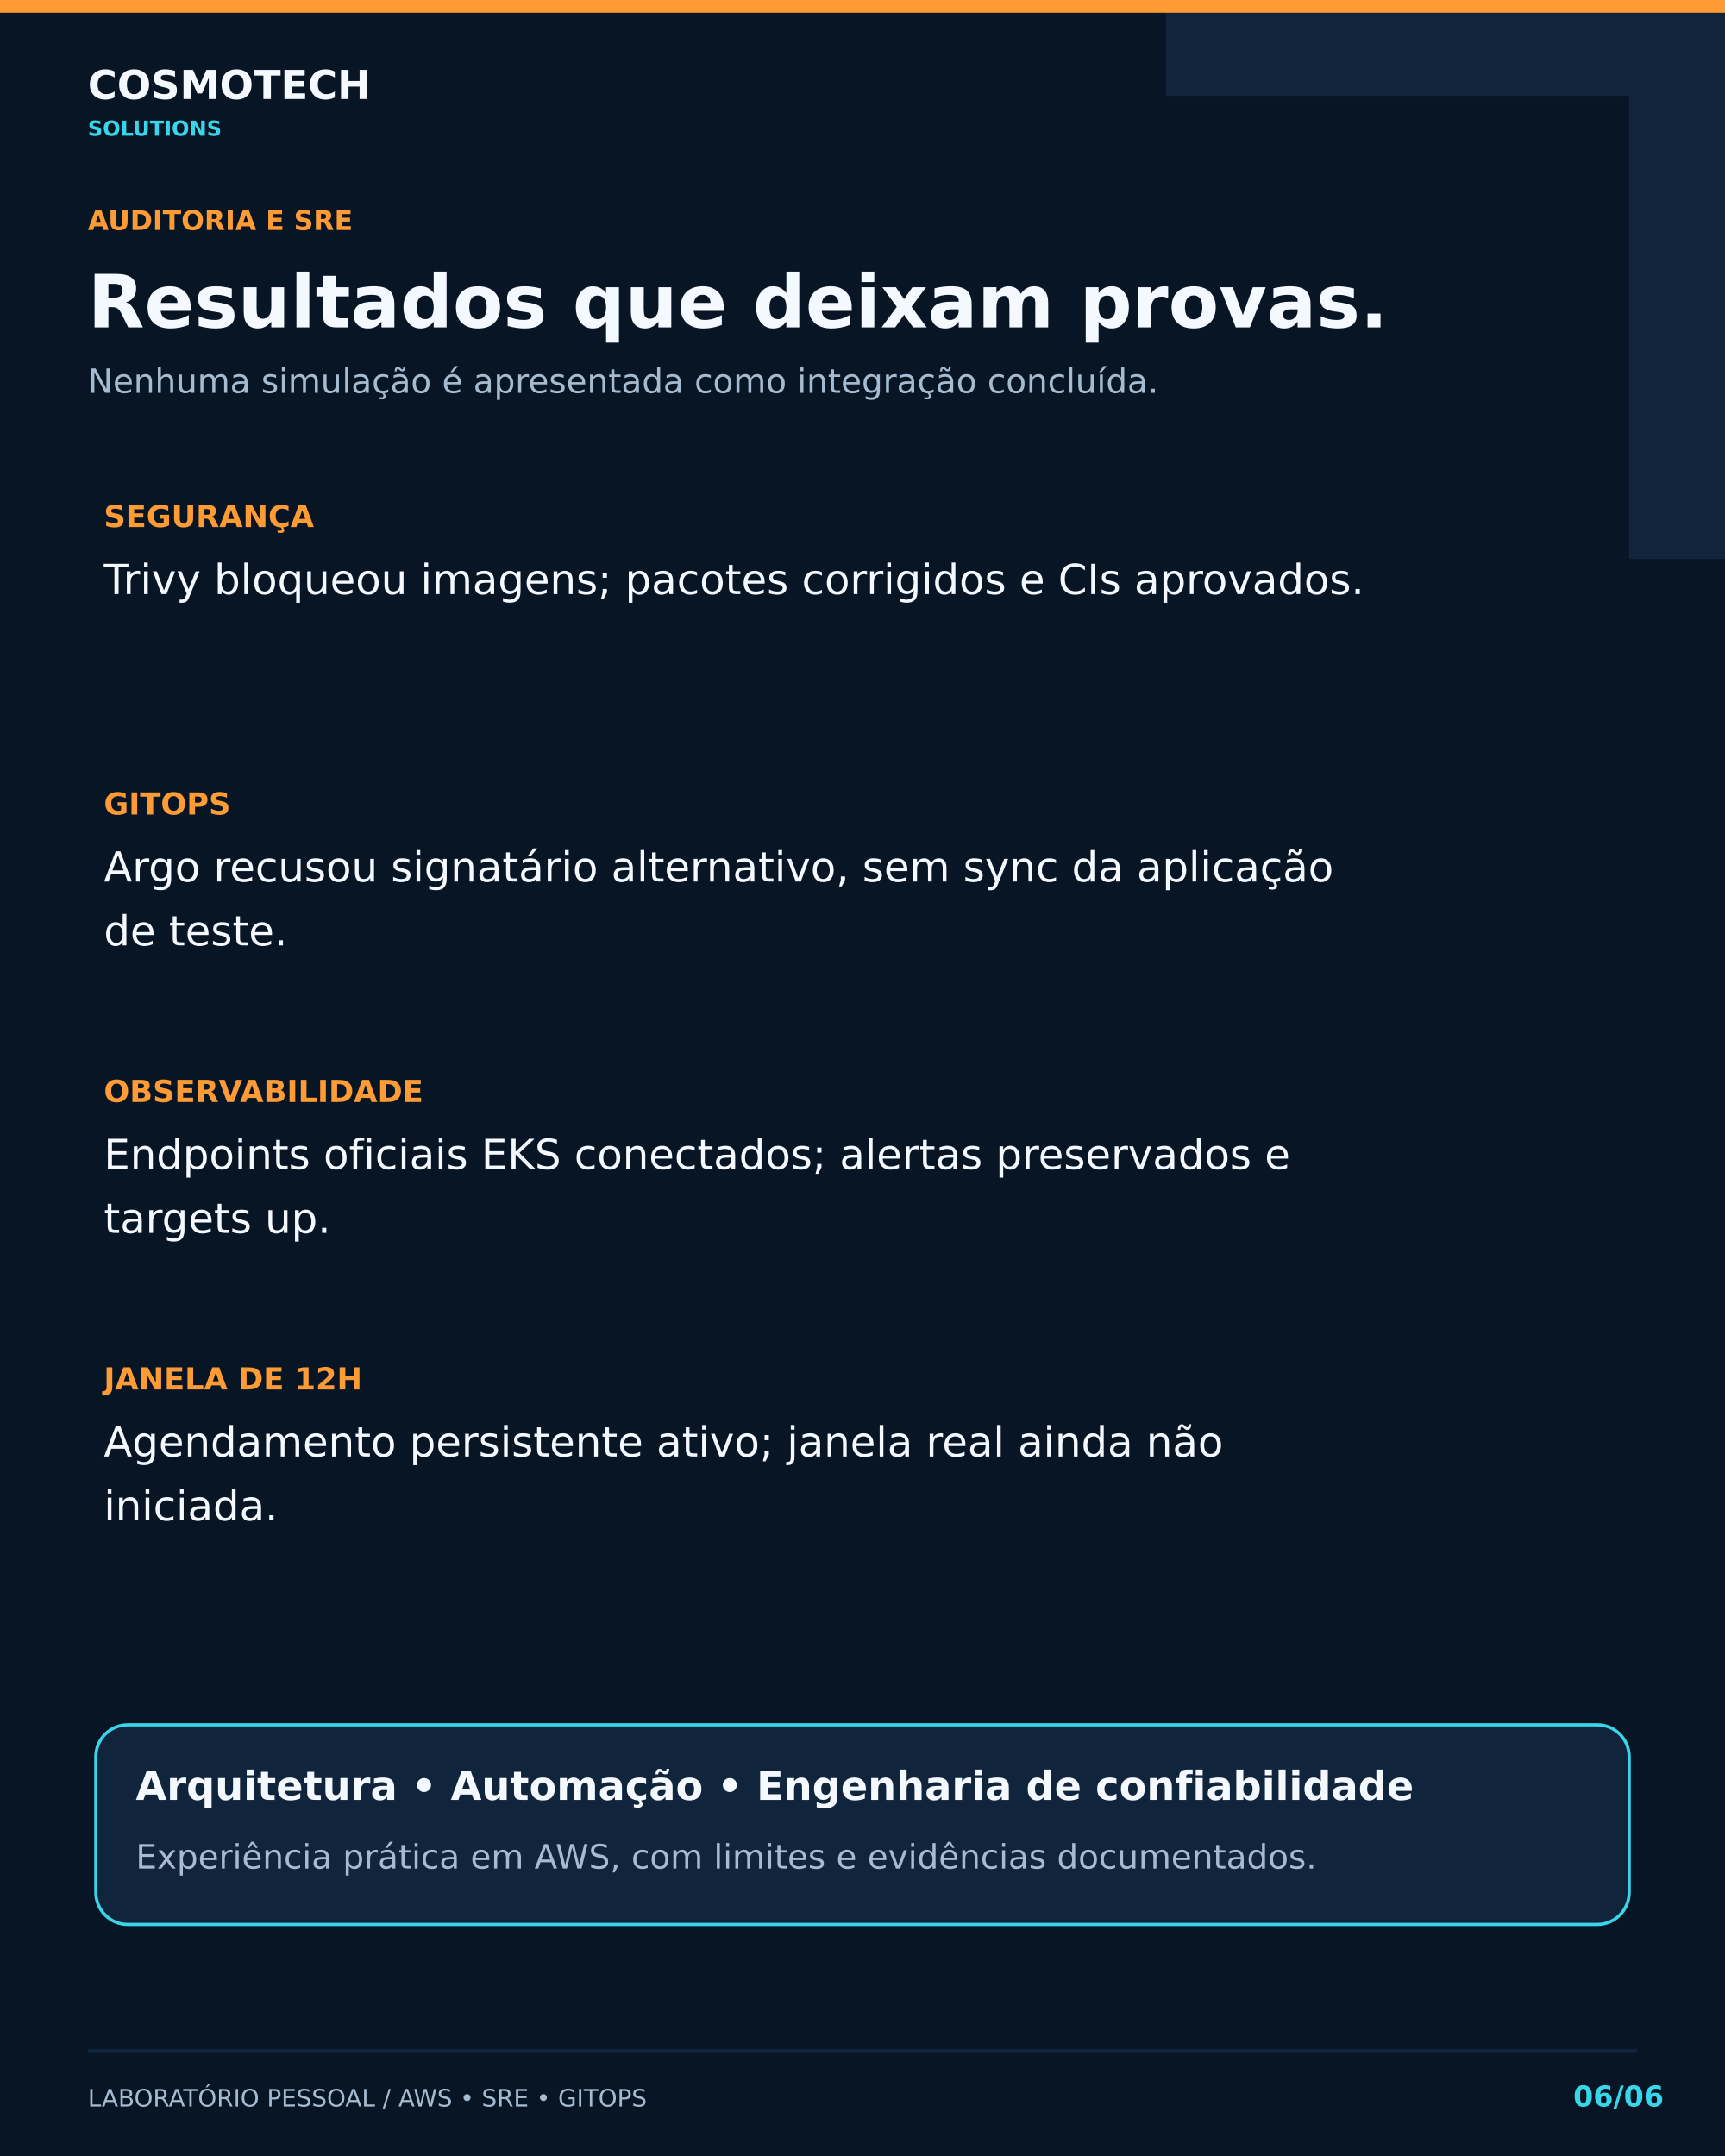
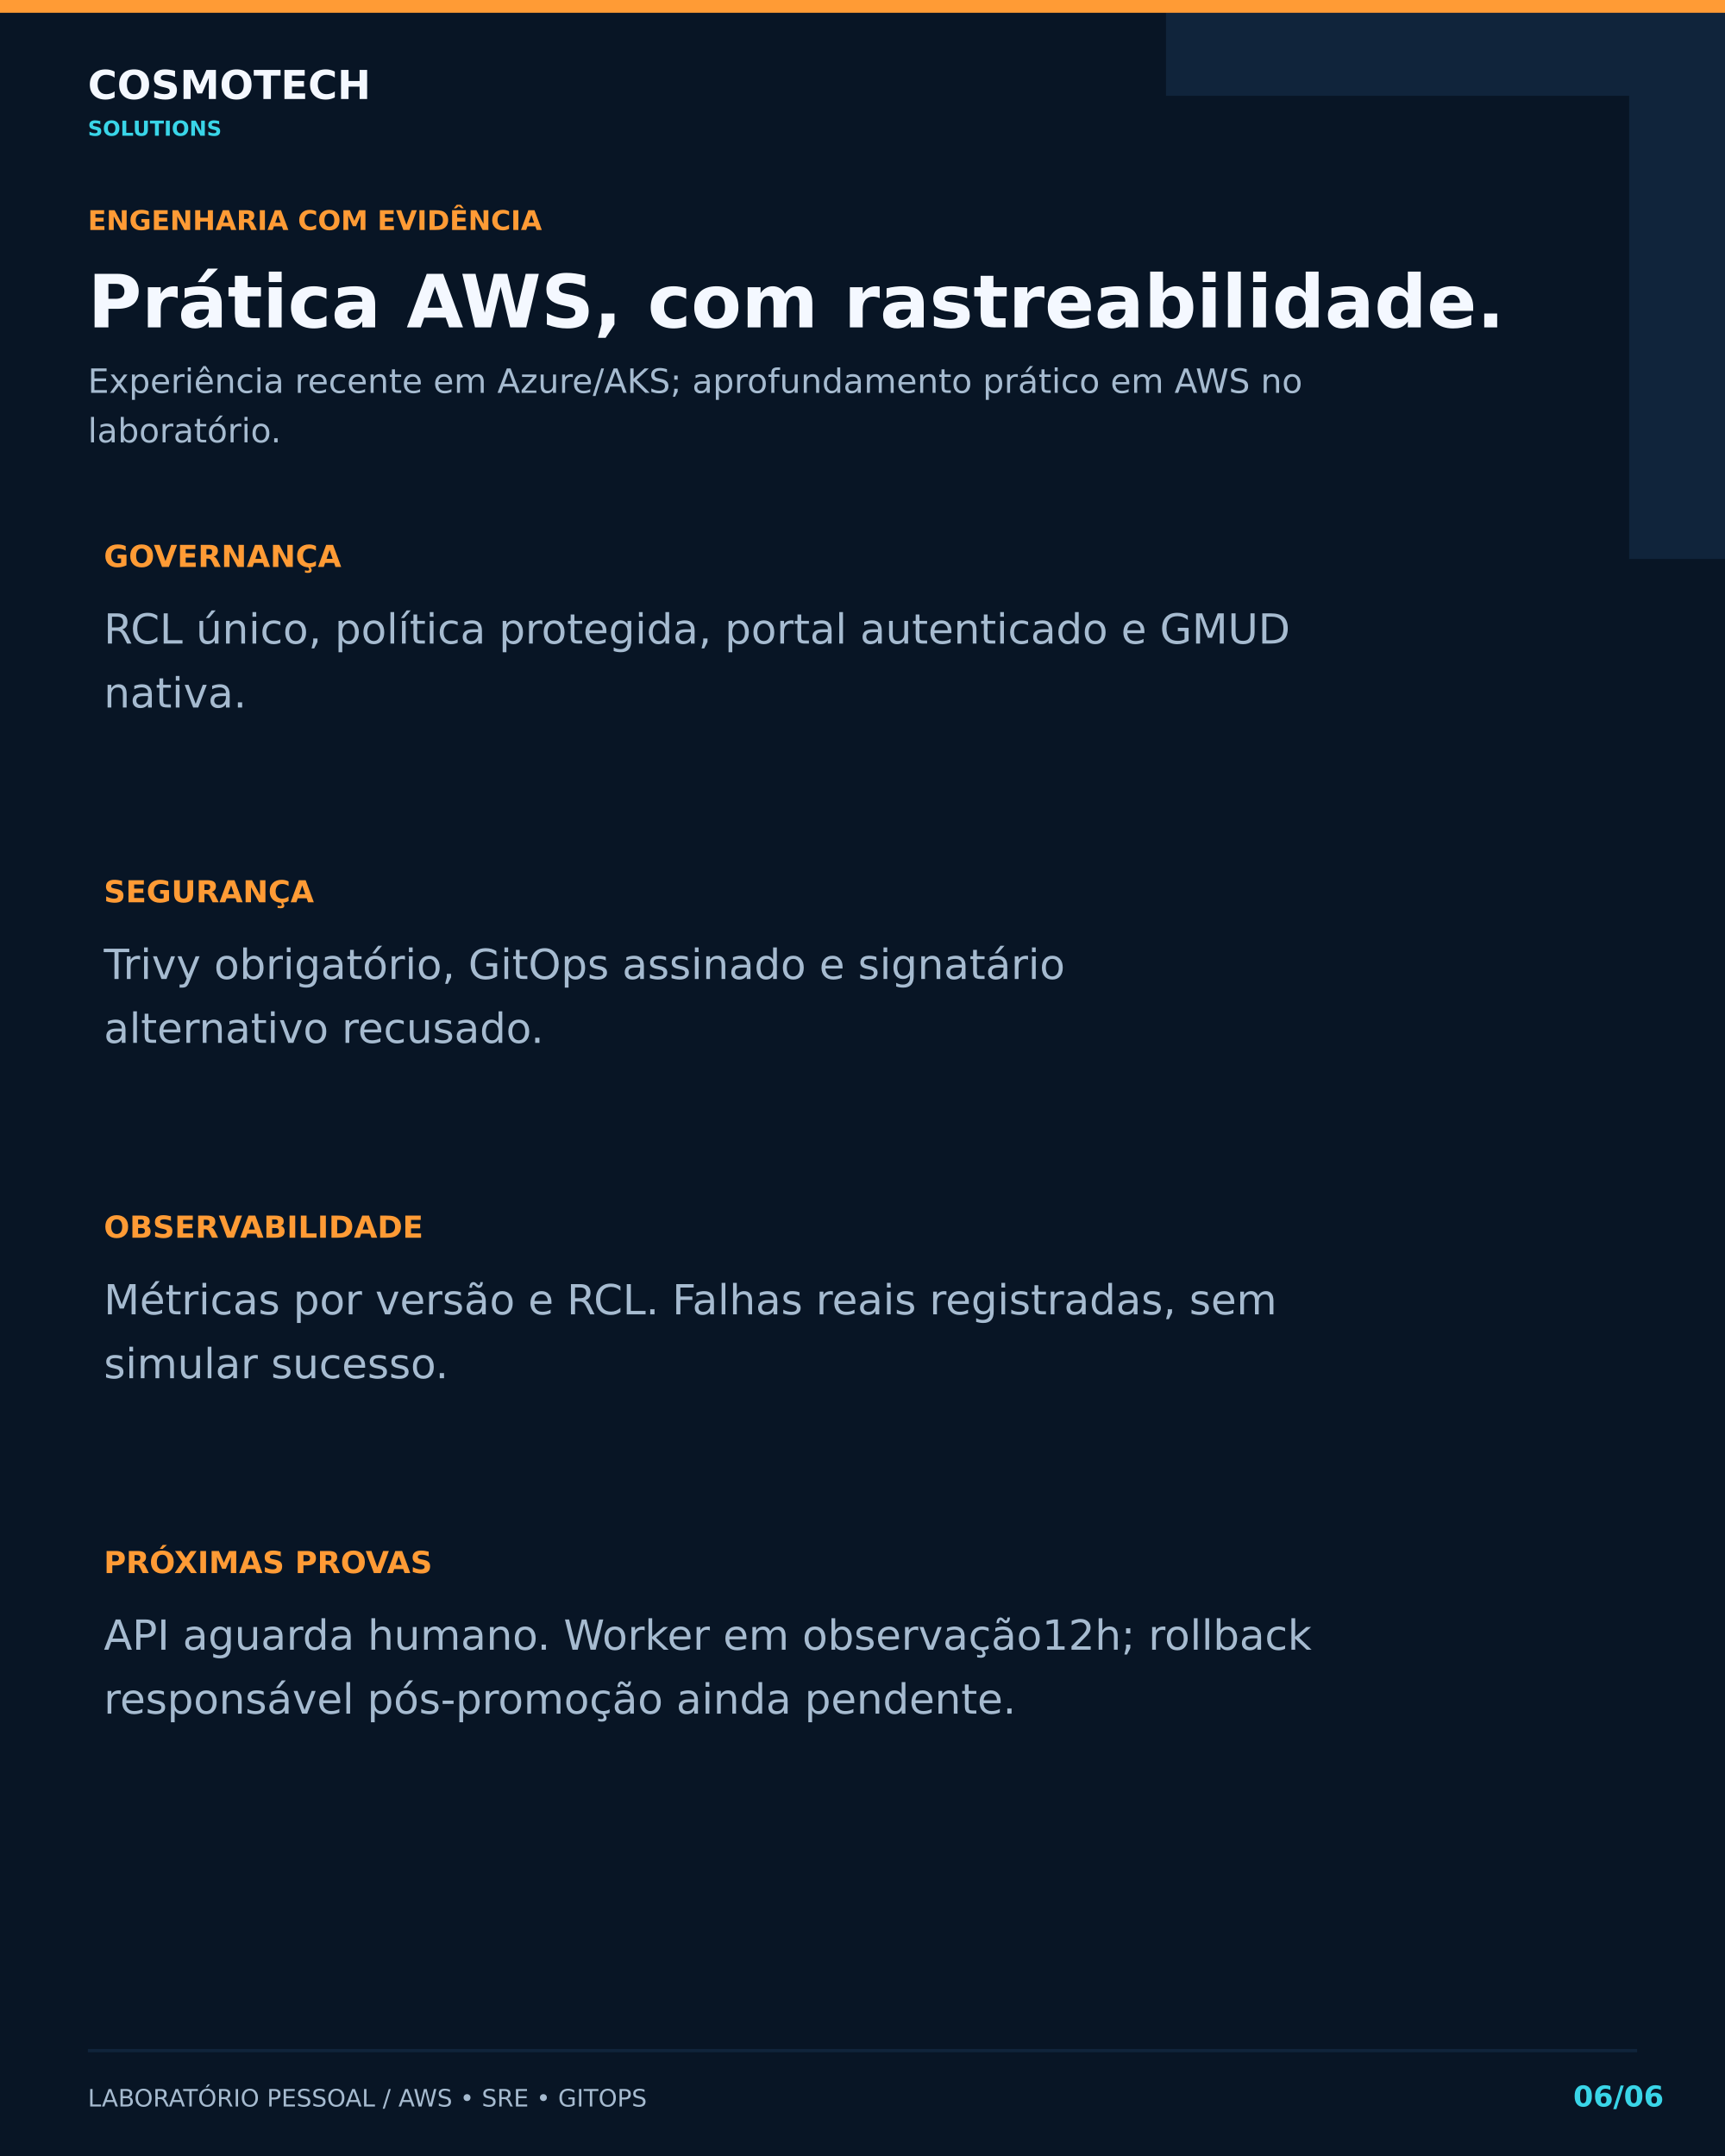
<svg xmlns="http://www.w3.org/2000/svg" width="1080" height="1350" viewBox="0 0 1080 1350">
  <defs>
    <marker id="arrow" viewBox="0 0 10 10" refX="9" refY="5" markerWidth="7" markerHeight="7" orient="auto-start-reverse">
      <path d="M0 1L9 5L0 9" fill="none" stroke="#39d5e8" stroke-width="1.5" />
    </marker>
  </defs>
  <rect width="1080" height="1350" fill="#081525" />
  <path d="M730 0H1080V350" fill="none" stroke="#10243b" stroke-width="120" />
  <rect x="0" y="0" width="1080" height="8" fill="#ff9b35" />
  <text x="55" y="62" font-family="DejaVu Sans,sans-serif" font-size="25" font-weight="700" fill="#f4f8ff">COSMOTECH</text>
  <text x="55" y="85" font-family="DejaVu Sans,sans-serif" font-size="13" font-weight="700" fill="#39d5e8">SOLUTIONS</text>
-   <text x="55" y="144" font-family="DejaVu Sans,sans-serif" font-size="17" font-weight="700" fill="#ff9b35">AUDITORIA E SRE</text>
-   <text x="55" y="205" font-family="DejaVu Sans,sans-serif" font-size="46" font-weight="700" fill="#f4f8ff">Resultados que deixam provas.</text>
-   <text x="55" y="246" font-family="DejaVu Sans,sans-serif" font-size="21" font-weight="400" fill="#a6bbd0">Nenhuma simulação é apresentada como integração concluída.</text>
+   <text x="55" y="144" font-family="DejaVu Sans,sans-serif" font-size="17" font-weight="700" fill="#ff9b35">ENGENHARIA COM EVIDÊNCIA</text>
+   <text x="55" y="205" font-family="DejaVu Sans,sans-serif" font-size="46" font-weight="700" fill="#f4f8ff">Prática AWS, com rastreabilidade.</text>
+   <text x="55" y="246" font-family="DejaVu Sans,sans-serif" font-size="21" font-weight="400" fill="#a6bbd0">Experiência recente em Azure/AKS; aprofundamento prático em AWS no</text>
+   <text x="55" y="277" font-family="DejaVu Sans,sans-serif" font-size="21" font-weight="400" fill="#a6bbd0">laboratório.</text>
  <path d="M55 1284H1025" stroke="#10243b" stroke-width="2" />
  <text x="55" y="1319" font-family="DejaVu Sans,sans-serif" font-size="15" font-weight="400" fill="#a6bbd0">LABORATÓRIO PESSOAL  /  AWS • SRE • GITOPS</text>
  <text x="985" y="1319" font-family="DejaVu Sans,sans-serif" font-size="18" font-weight="700" fill="#39d5e8">06/06</text>
-   <text x="65" y="330" font-family="DejaVu Sans,sans-serif" font-size="19" font-weight="700" fill="#ff9b35">SEGURANÇA</text>
-   <text x="65" y="372" font-family="DejaVu Sans,sans-serif" font-size="26" font-weight="400" fill="#f4f8ff">Trivy bloqueou imagens; pacotes corrigidos e CIs aprovados.</text>
-   <text x="65" y="510" font-family="DejaVu Sans,sans-serif" font-size="19" font-weight="700" fill="#ff9b35">GITOPS</text>
-   <text x="65" y="552" font-family="DejaVu Sans,sans-serif" font-size="26" font-weight="400" fill="#f4f8ff">Argo recusou signatário alternativo, sem sync da aplicação</text>
-   <text x="65" y="592" font-family="DejaVu Sans,sans-serif" font-size="26" font-weight="400" fill="#f4f8ff">de teste.</text>
-   <text x="65" y="690" font-family="DejaVu Sans,sans-serif" font-size="19" font-weight="700" fill="#ff9b35">OBSERVABILIDADE</text>
-   <text x="65" y="732" font-family="DejaVu Sans,sans-serif" font-size="26" font-weight="400" fill="#f4f8ff">Endpoints oficiais EKS conectados; alertas preservados e</text>
-   <text x="65" y="772" font-family="DejaVu Sans,sans-serif" font-size="26" font-weight="400" fill="#f4f8ff">targets up.</text>
-   <text x="65" y="870" font-family="DejaVu Sans,sans-serif" font-size="19" font-weight="700" fill="#ff9b35">JANELA DE 12H</text>
-   <text x="65" y="912" font-family="DejaVu Sans,sans-serif" font-size="26" font-weight="400" fill="#f4f8ff">Agendamento persistente ativo; janela real ainda não</text>
-   <text x="65" y="952" font-family="DejaVu Sans,sans-serif" font-size="26" font-weight="400" fill="#f4f8ff">iniciada.</text>
-   <rect x="60" y="1080" width="960" height="125" rx="20" fill="#10243b" stroke="#39d5e8" stroke-width="2" />
-   <text x="85" y="1127" font-family="DejaVu Sans,sans-serif" font-size="25" font-weight="700" fill="#f4f8ff">Arquitetura • Automação • Engenharia de confiabilidade</text>
-   <text x="85" y="1170" font-family="DejaVu Sans,sans-serif" font-size="21" font-weight="400" fill="#a6bbd0">Experiência prática em AWS, com limites e evidências documentados.</text>
+   <text x="65" y="355" font-family="DejaVu Sans,sans-serif" font-size="19" font-weight="700" fill="#ff9b35">GOVERNANÇA</text>
+   <text x="65" y="403" font-family="DejaVu Sans,sans-serif" font-size="26" font-weight="400" fill="#a6bbd0">RCL único, política protegida, portal autenticado e GMUD</text>
+   <text x="65" y="443" font-family="DejaVu Sans,sans-serif" font-size="26" font-weight="400" fill="#a6bbd0">nativa.</text>
+   <text x="65" y="565" font-family="DejaVu Sans,sans-serif" font-size="19" font-weight="700" fill="#ff9b35">SEGURANÇA</text>
+   <text x="65" y="613" font-family="DejaVu Sans,sans-serif" font-size="26" font-weight="400" fill="#a6bbd0">Trivy obrigatório, GitOps assinado e signatário</text>
+   <text x="65" y="653" font-family="DejaVu Sans,sans-serif" font-size="26" font-weight="400" fill="#a6bbd0">alternativo recusado.</text>
+   <text x="65" y="775" font-family="DejaVu Sans,sans-serif" font-size="19" font-weight="700" fill="#ff9b35">OBSERVABILIDADE</text>
+   <text x="65" y="823" font-family="DejaVu Sans,sans-serif" font-size="26" font-weight="400" fill="#a6bbd0">Métricas por versão e RCL. Falhas reais registradas, sem</text>
+   <text x="65" y="863" font-family="DejaVu Sans,sans-serif" font-size="26" font-weight="400" fill="#a6bbd0">simular sucesso.</text>
+   <text x="65" y="985" font-family="DejaVu Sans,sans-serif" font-size="19" font-weight="700" fill="#ff9b35">PRÓXIMAS PROVAS</text>
+   <text x="65" y="1033" font-family="DejaVu Sans,sans-serif" font-size="26" font-weight="400" fill="#a6bbd0">API aguarda humano. Worker em observação12h; rollback</text>
+   <text x="65" y="1073" font-family="DejaVu Sans,sans-serif" font-size="26" font-weight="400" fill="#a6bbd0">responsável pós-promoção ainda pendente.</text>
</svg>
